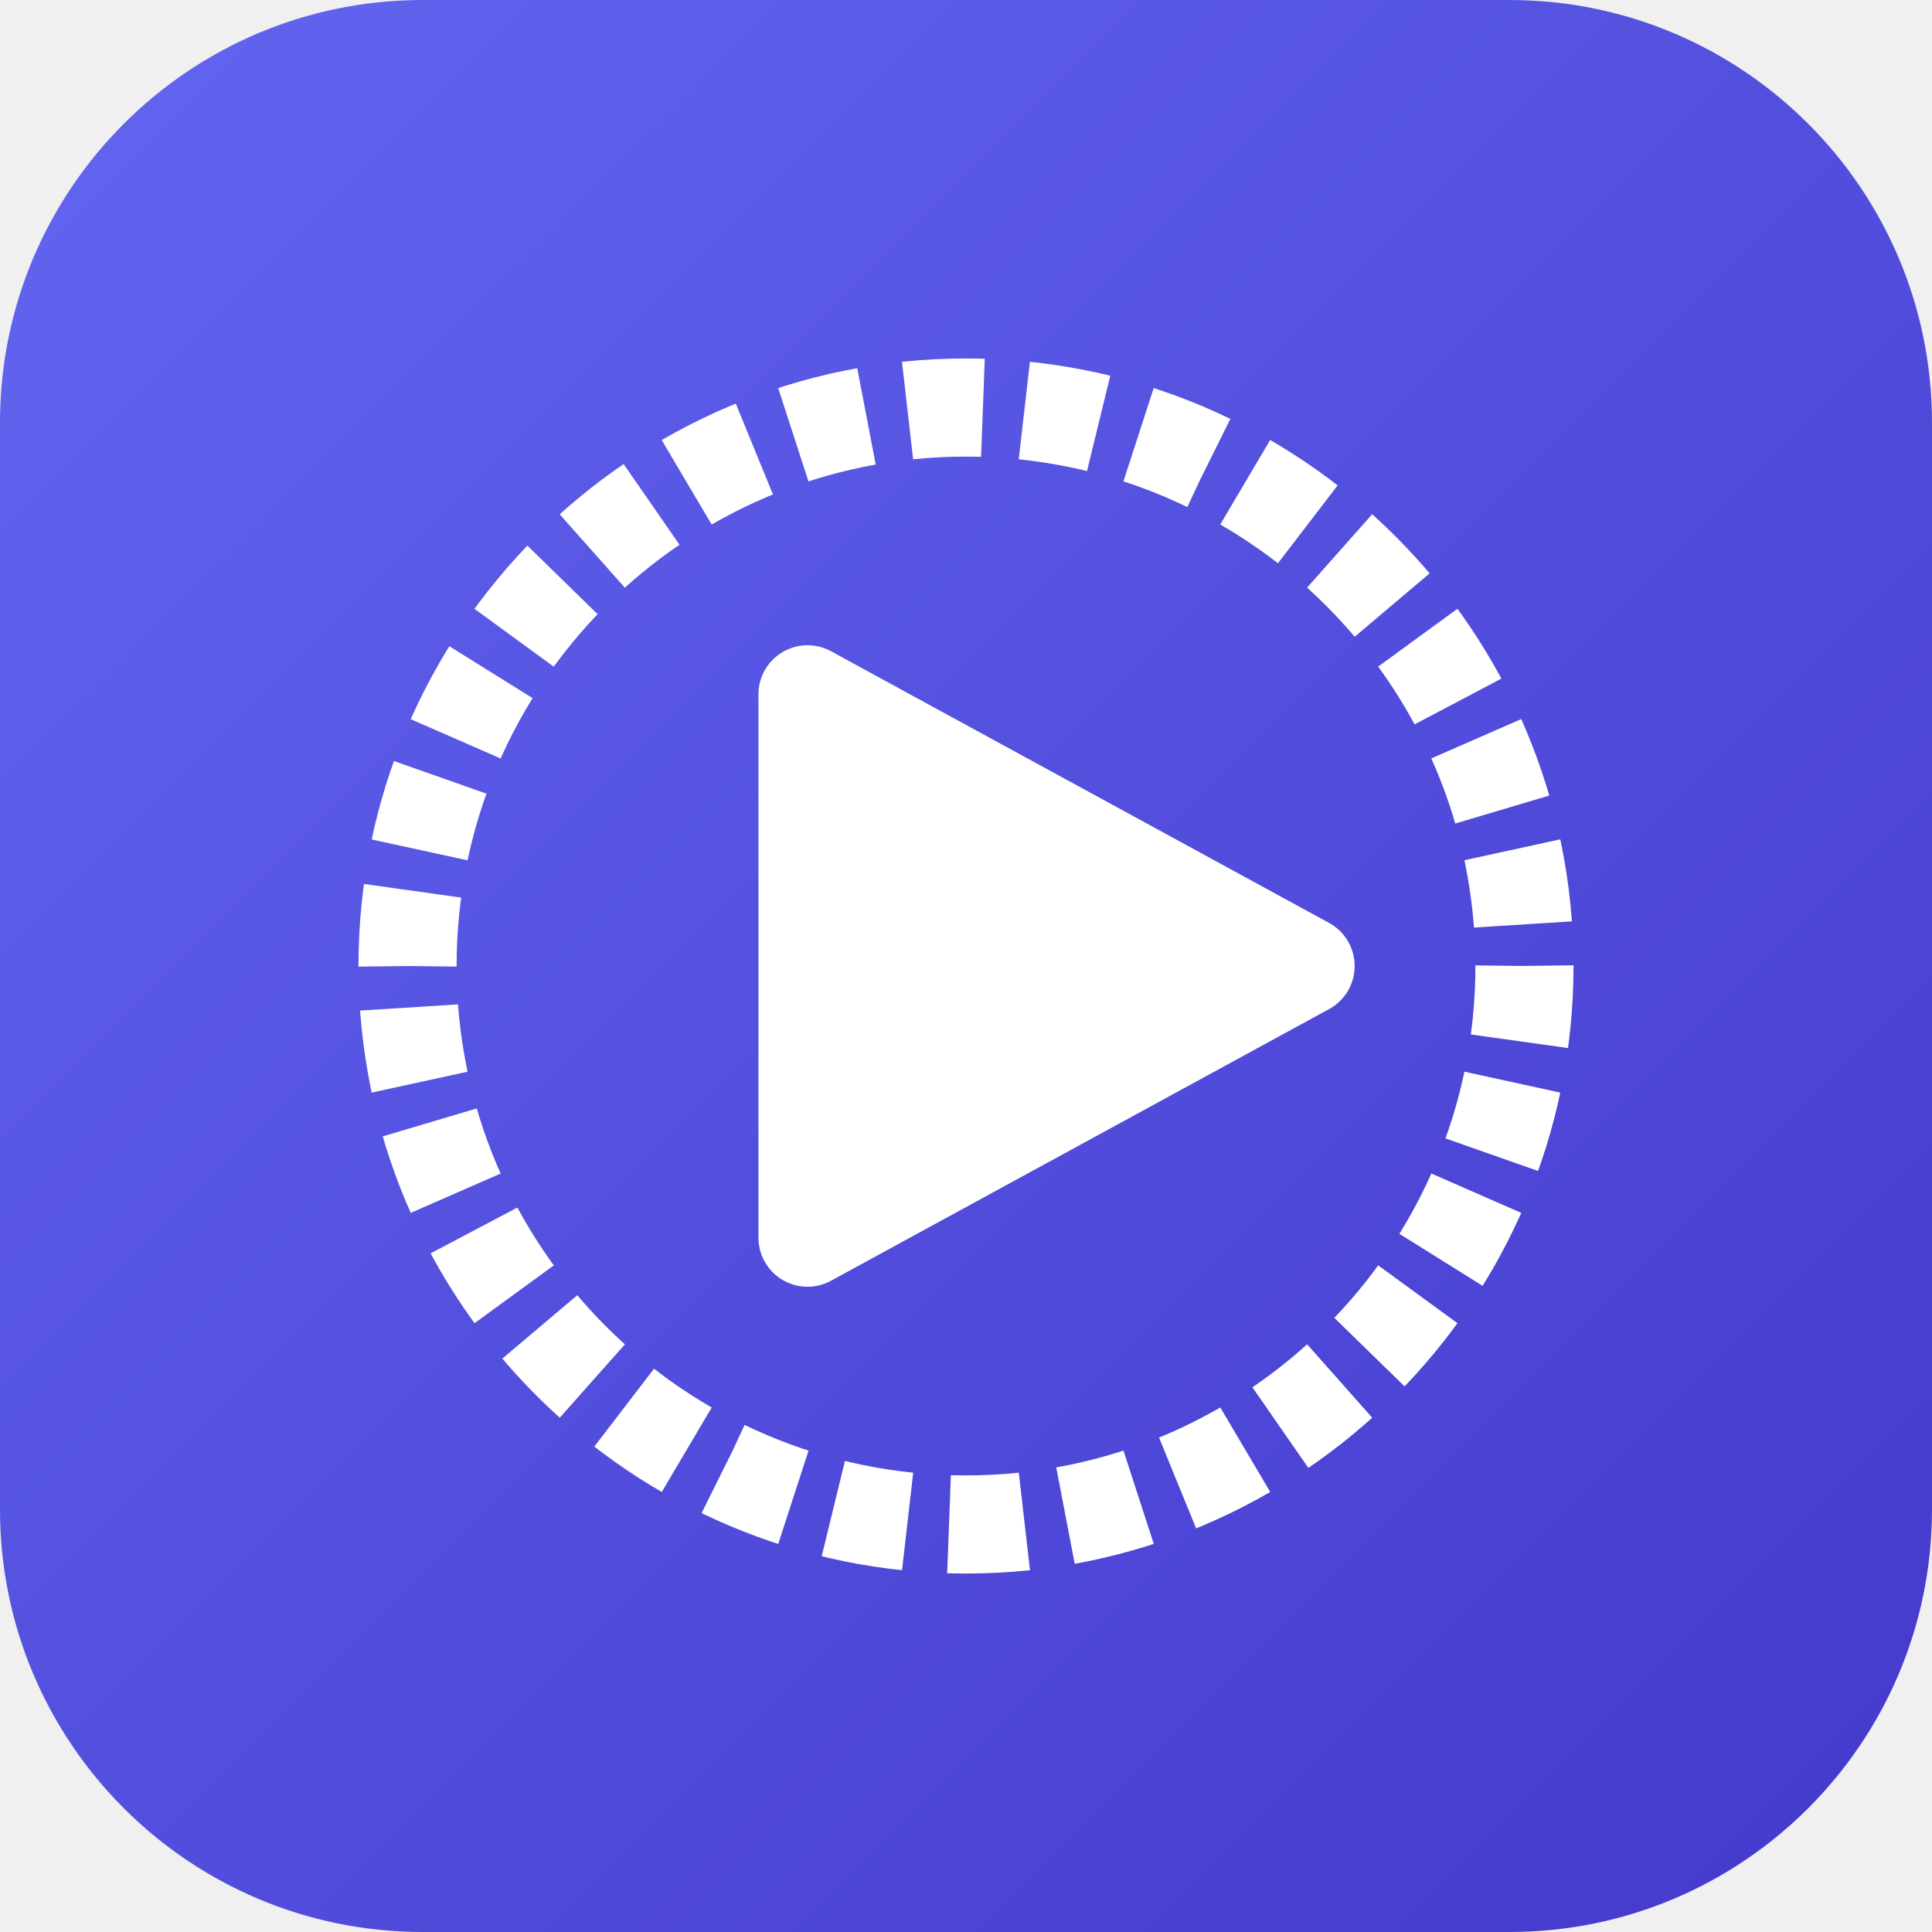
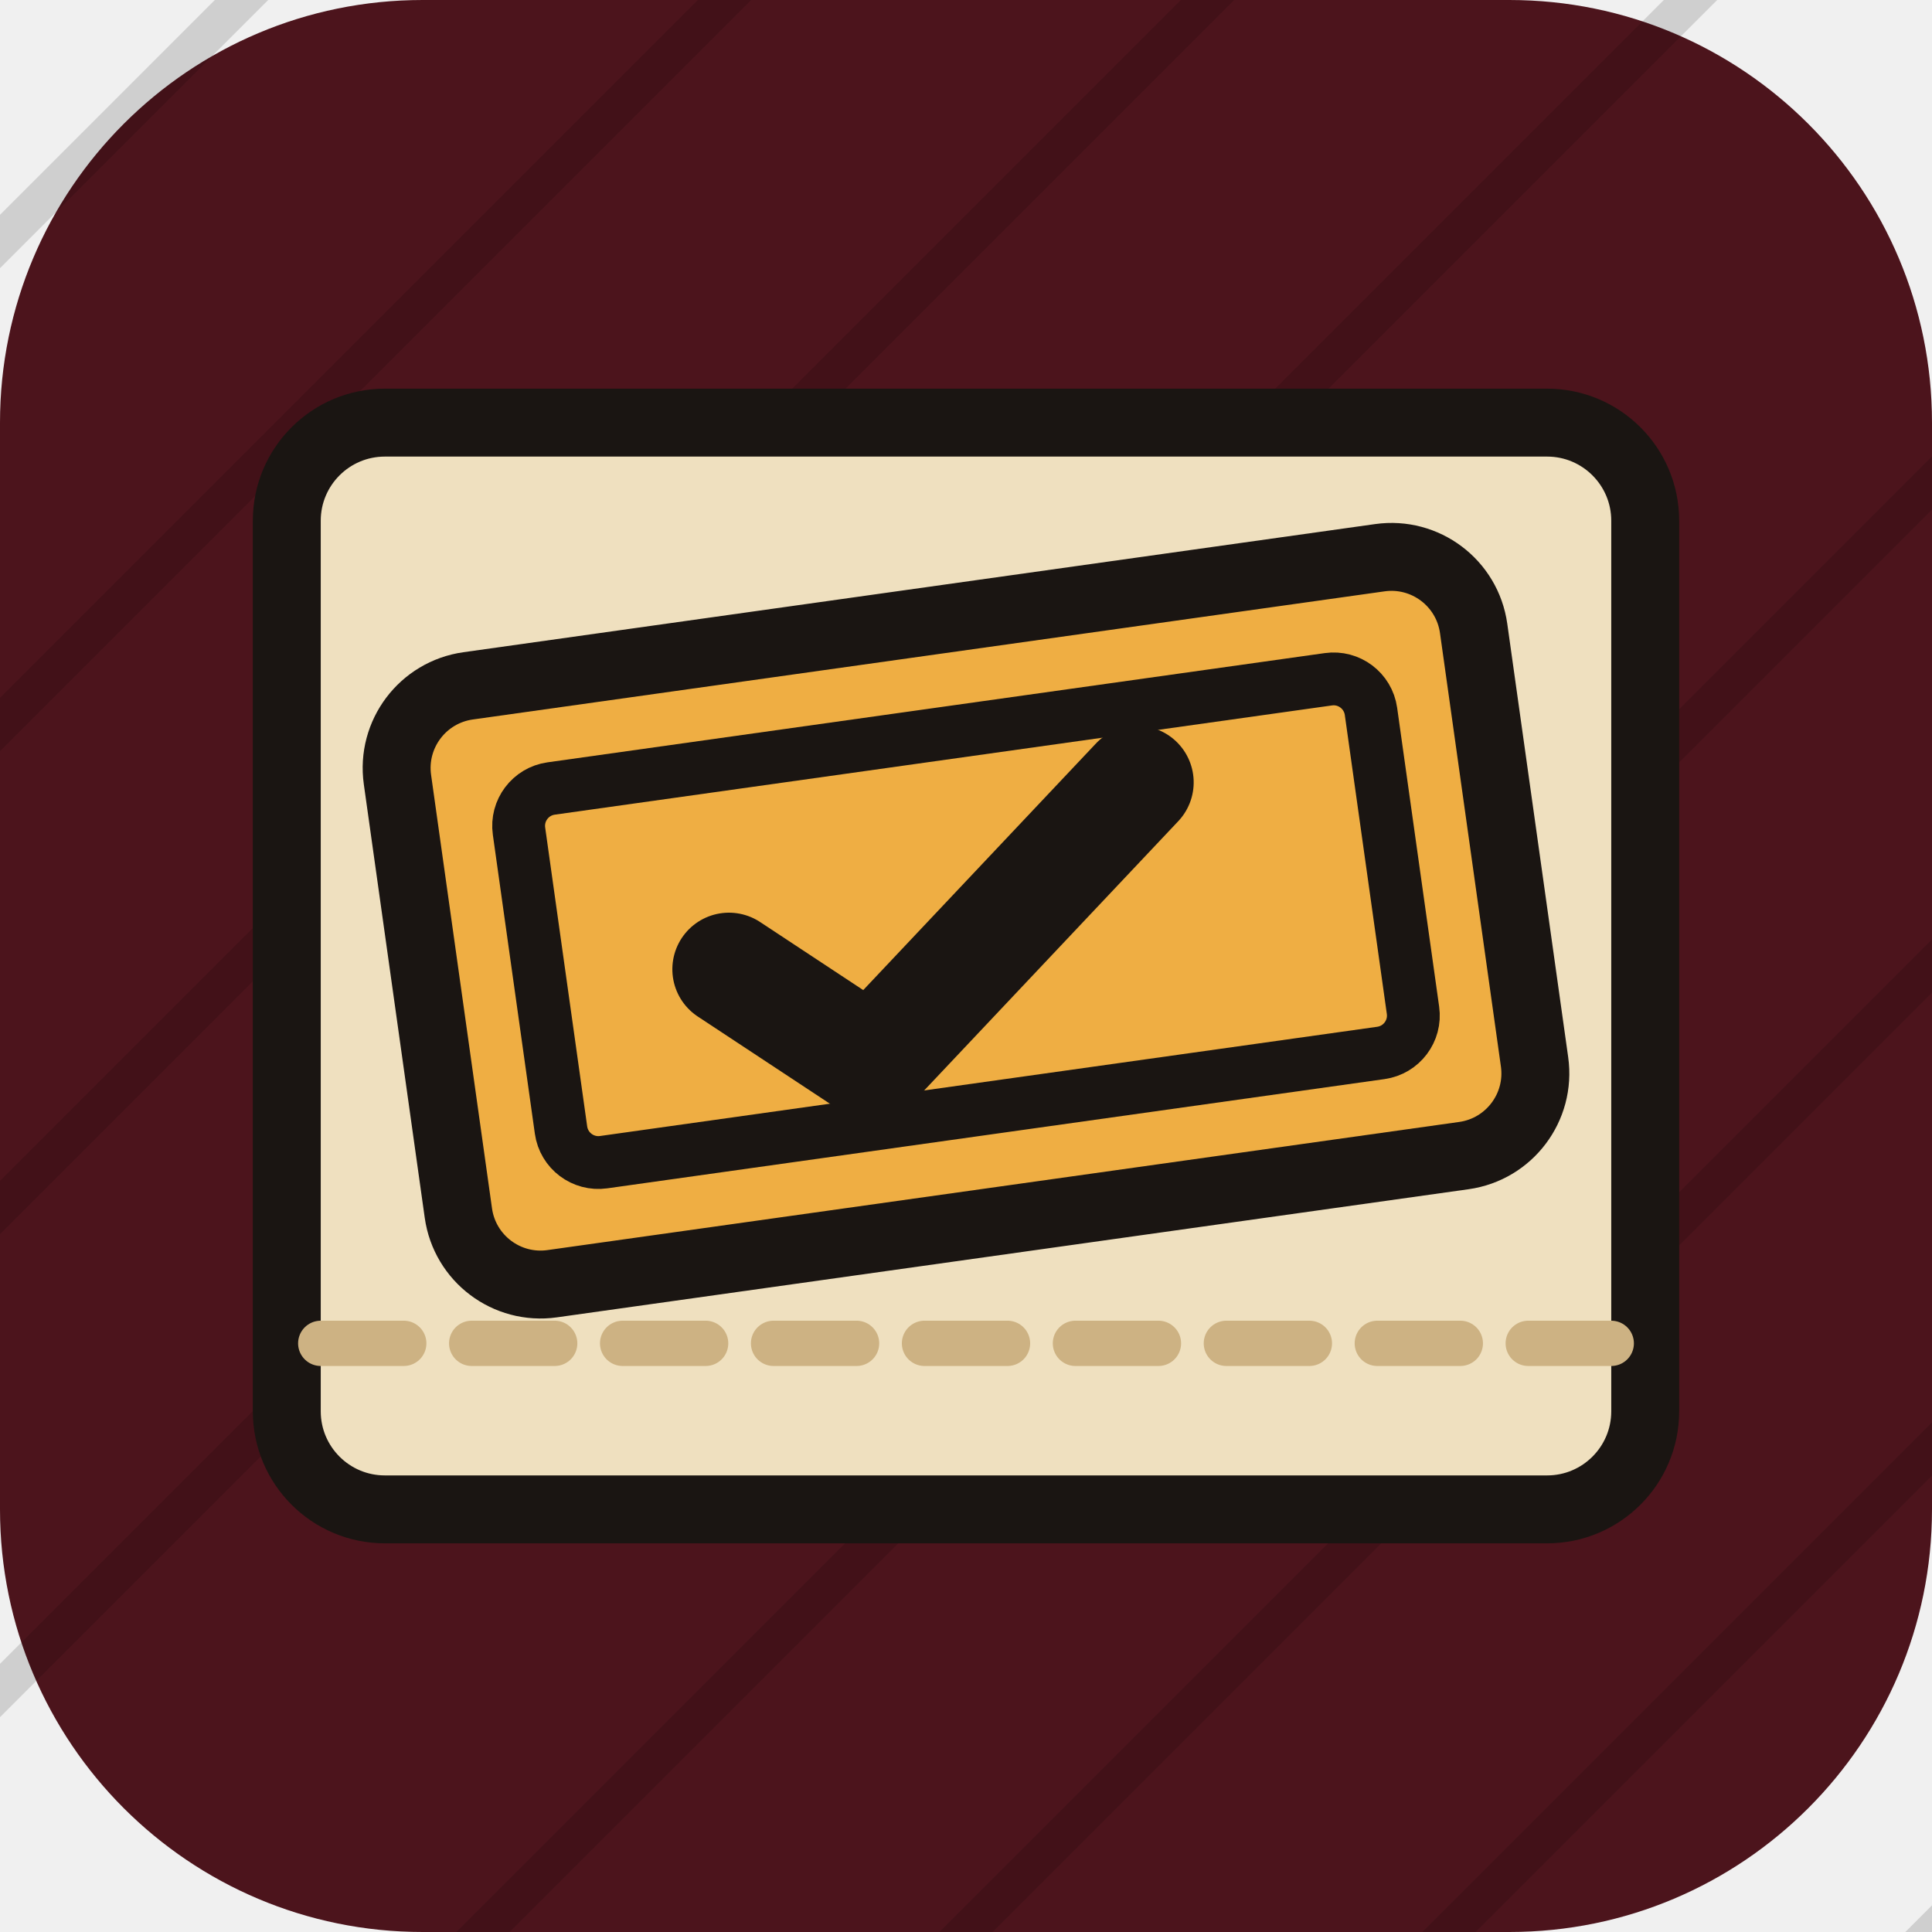
<svg xmlns="http://www.w3.org/2000/svg" width="512" height="512" viewBox="0 0 512 512" role="img" aria-label="Movie Night">
-   <defs>
-     <linearGradient id="bg" x1="0" y1="0" x2="1" y2="1">
-       <stop offset="0" stop-color="#6366f1" />
-       <stop offset="1" stop-color="#4338ca" />
-     </linearGradient>
-   </defs>
-   <rect width="512" height="512" rx="112" ry="112" fill="url(#bg)" />
-   <circle cx="256" cy="256" r="148" fill="none" stroke="#ffffff" stroke-width="26" stroke-dasharray="20 11" />
-   <path d="M214 184 L346 256 L214 328 Z" fill="#ffffff" stroke="#ffffff" stroke-width="26" stroke-linejoin="round" stroke-linecap="round" />
+   <rect width="512" height="512" rx="112" ry="112" fill="#4c141c" />
+   <g stroke="#000000" stroke-width="10" stroke-opacity="0.14">
+     <path d="M-64 128 L128 -64 M-64 256 L256 -64 M-64 384 L384 -64 M-64 512 L512 -64 M64 576 L576 64 M192 576 L576 192 M320 576 L576 320 M448 576 L576 448" />
+   </g>
+   <rect x="76" y="112" width="360" height="288" rx="26" ry="26" fill="#efe0bf" stroke="#1a1512" stroke-width="18" />
+   <path d="M85 356 H427" stroke="#cdb283" stroke-width="12" stroke-dasharray="22 18" stroke-linecap="round" />
+   <g transform="rotate(-8 256 244)">
+     <rect x="112" y="164" width="288" height="160" rx="22" ry="22" fill="#efae43" stroke="#1a1512" stroke-width="18" />
+     <rect x="142" y="194" width="228" height="100" rx="10" ry="10" fill="none" stroke="#1a1512" stroke-width="14" />
+     <path d="M192 248 L226 278 L306 214" fill="none" stroke="#1a1512" stroke-width="30" stroke-linecap="round" stroke-linejoin="round" />
+   </g>
</svg>
